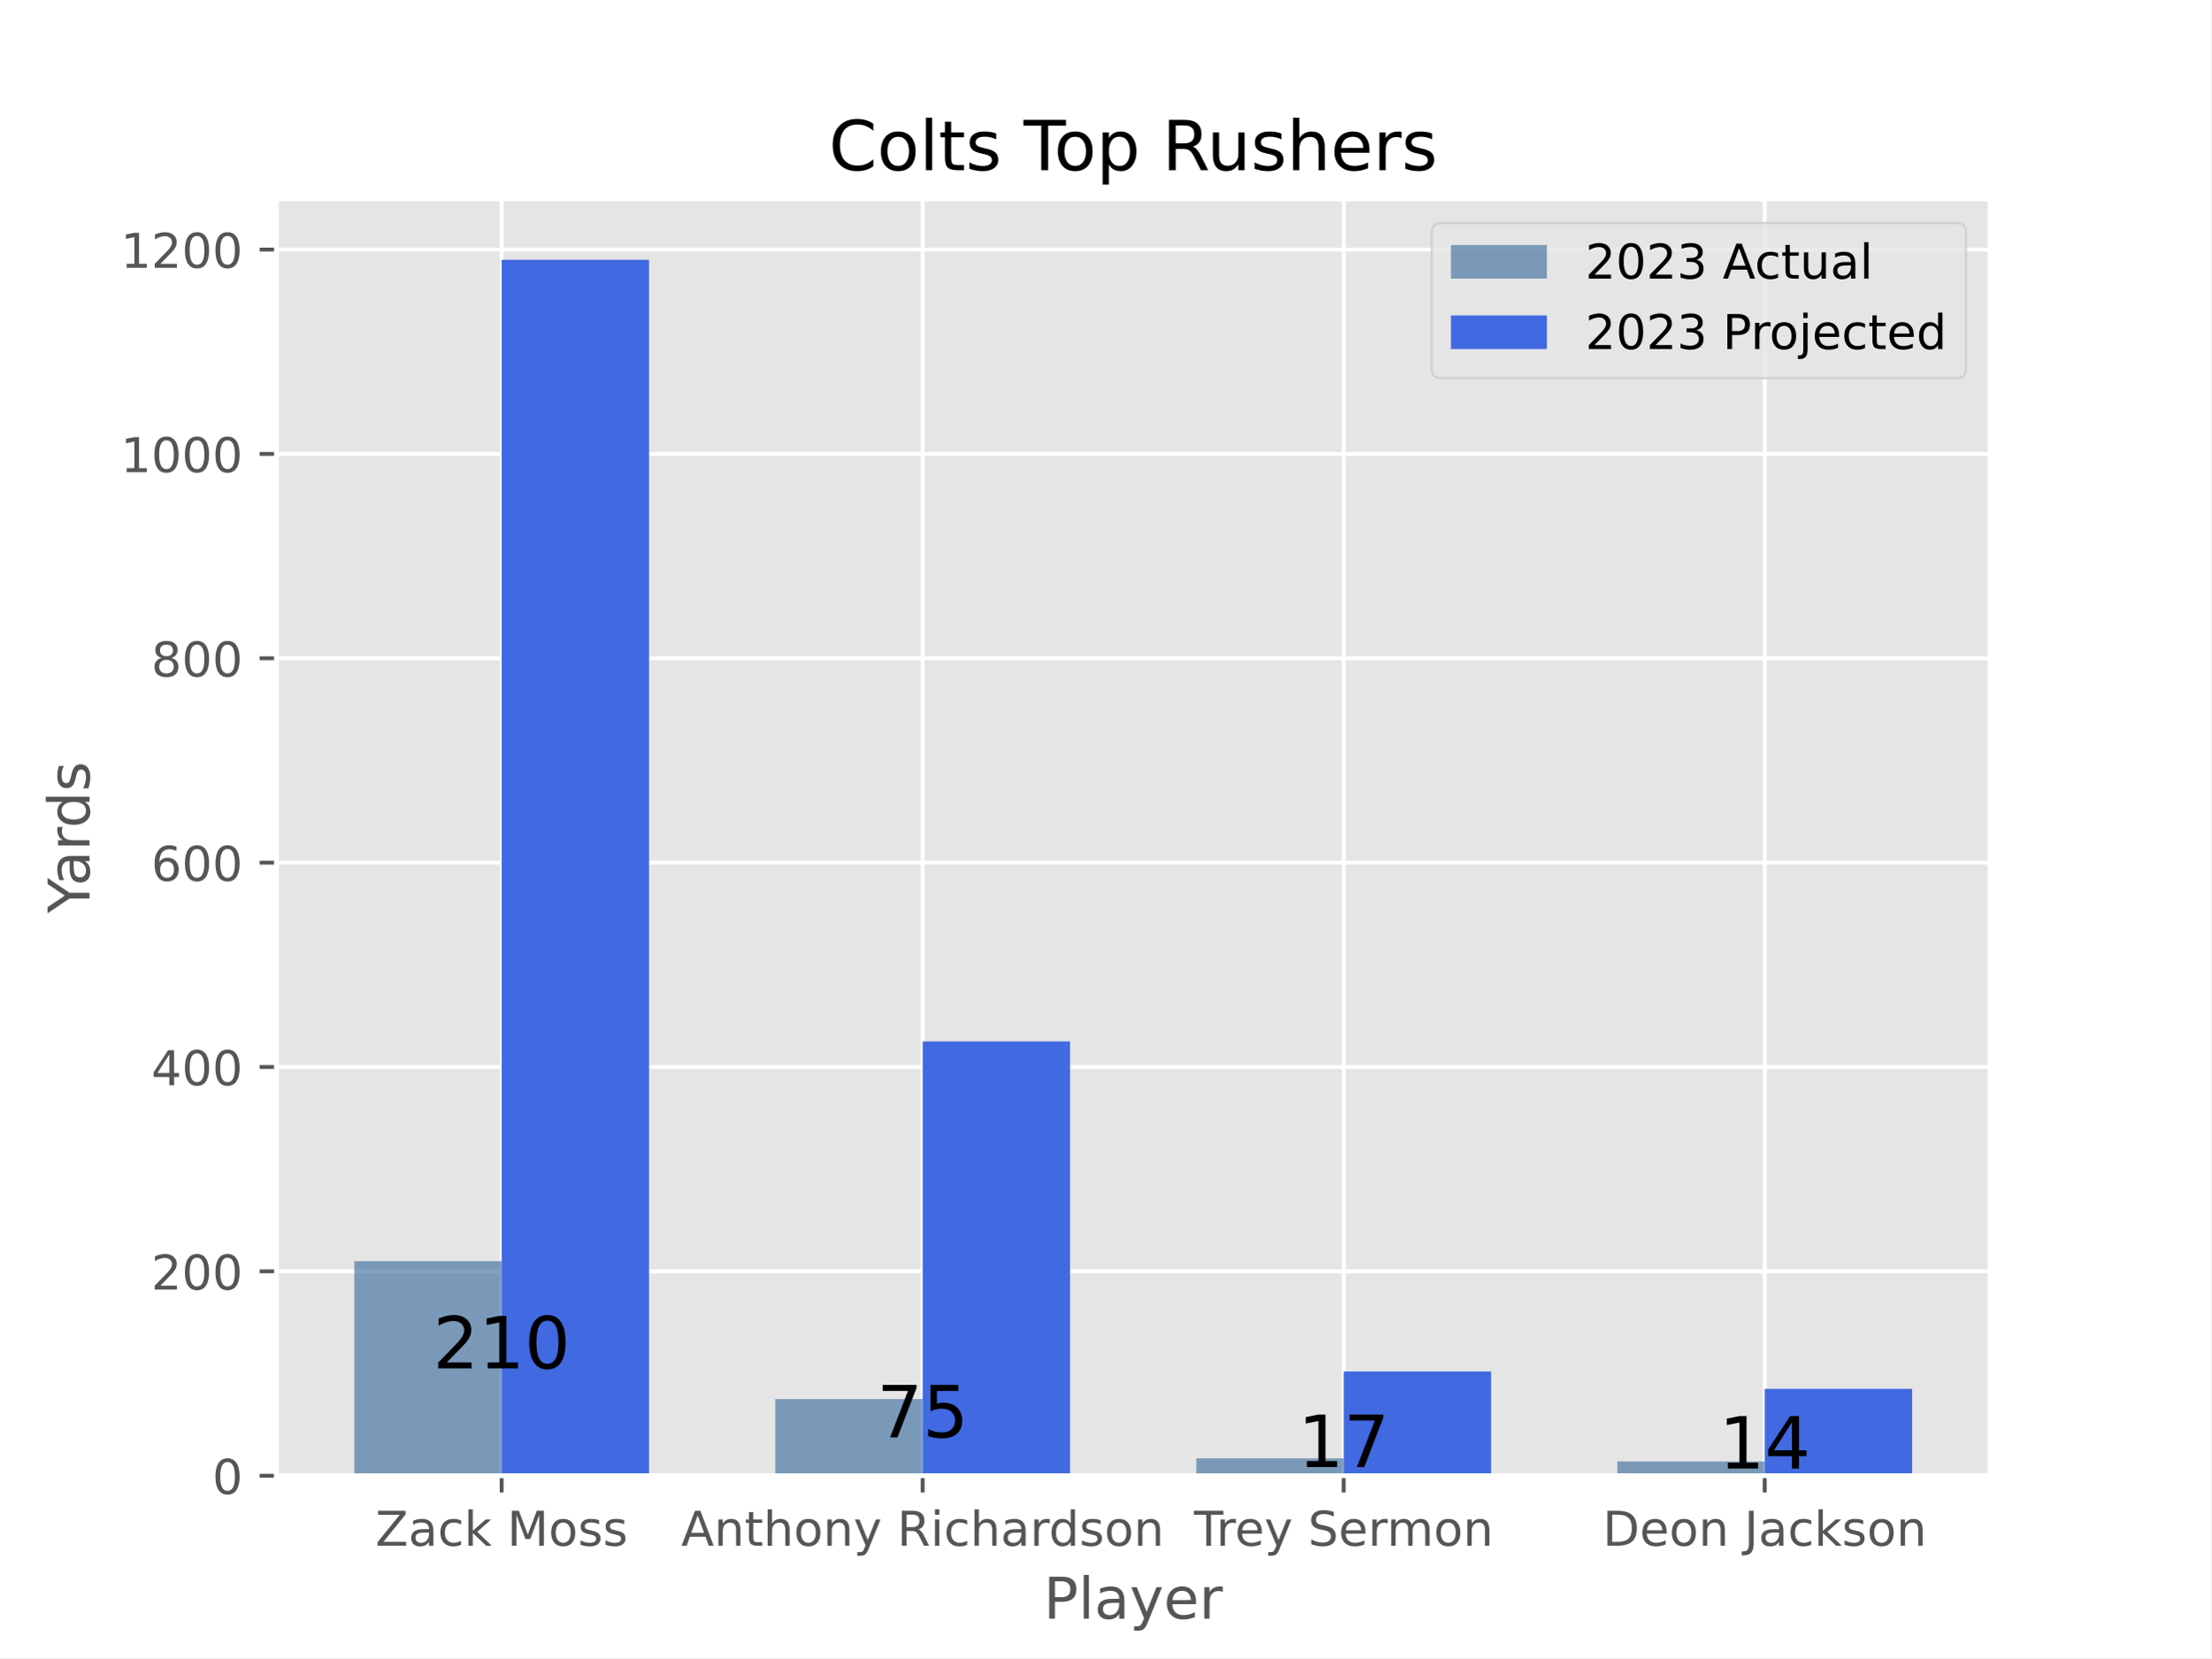
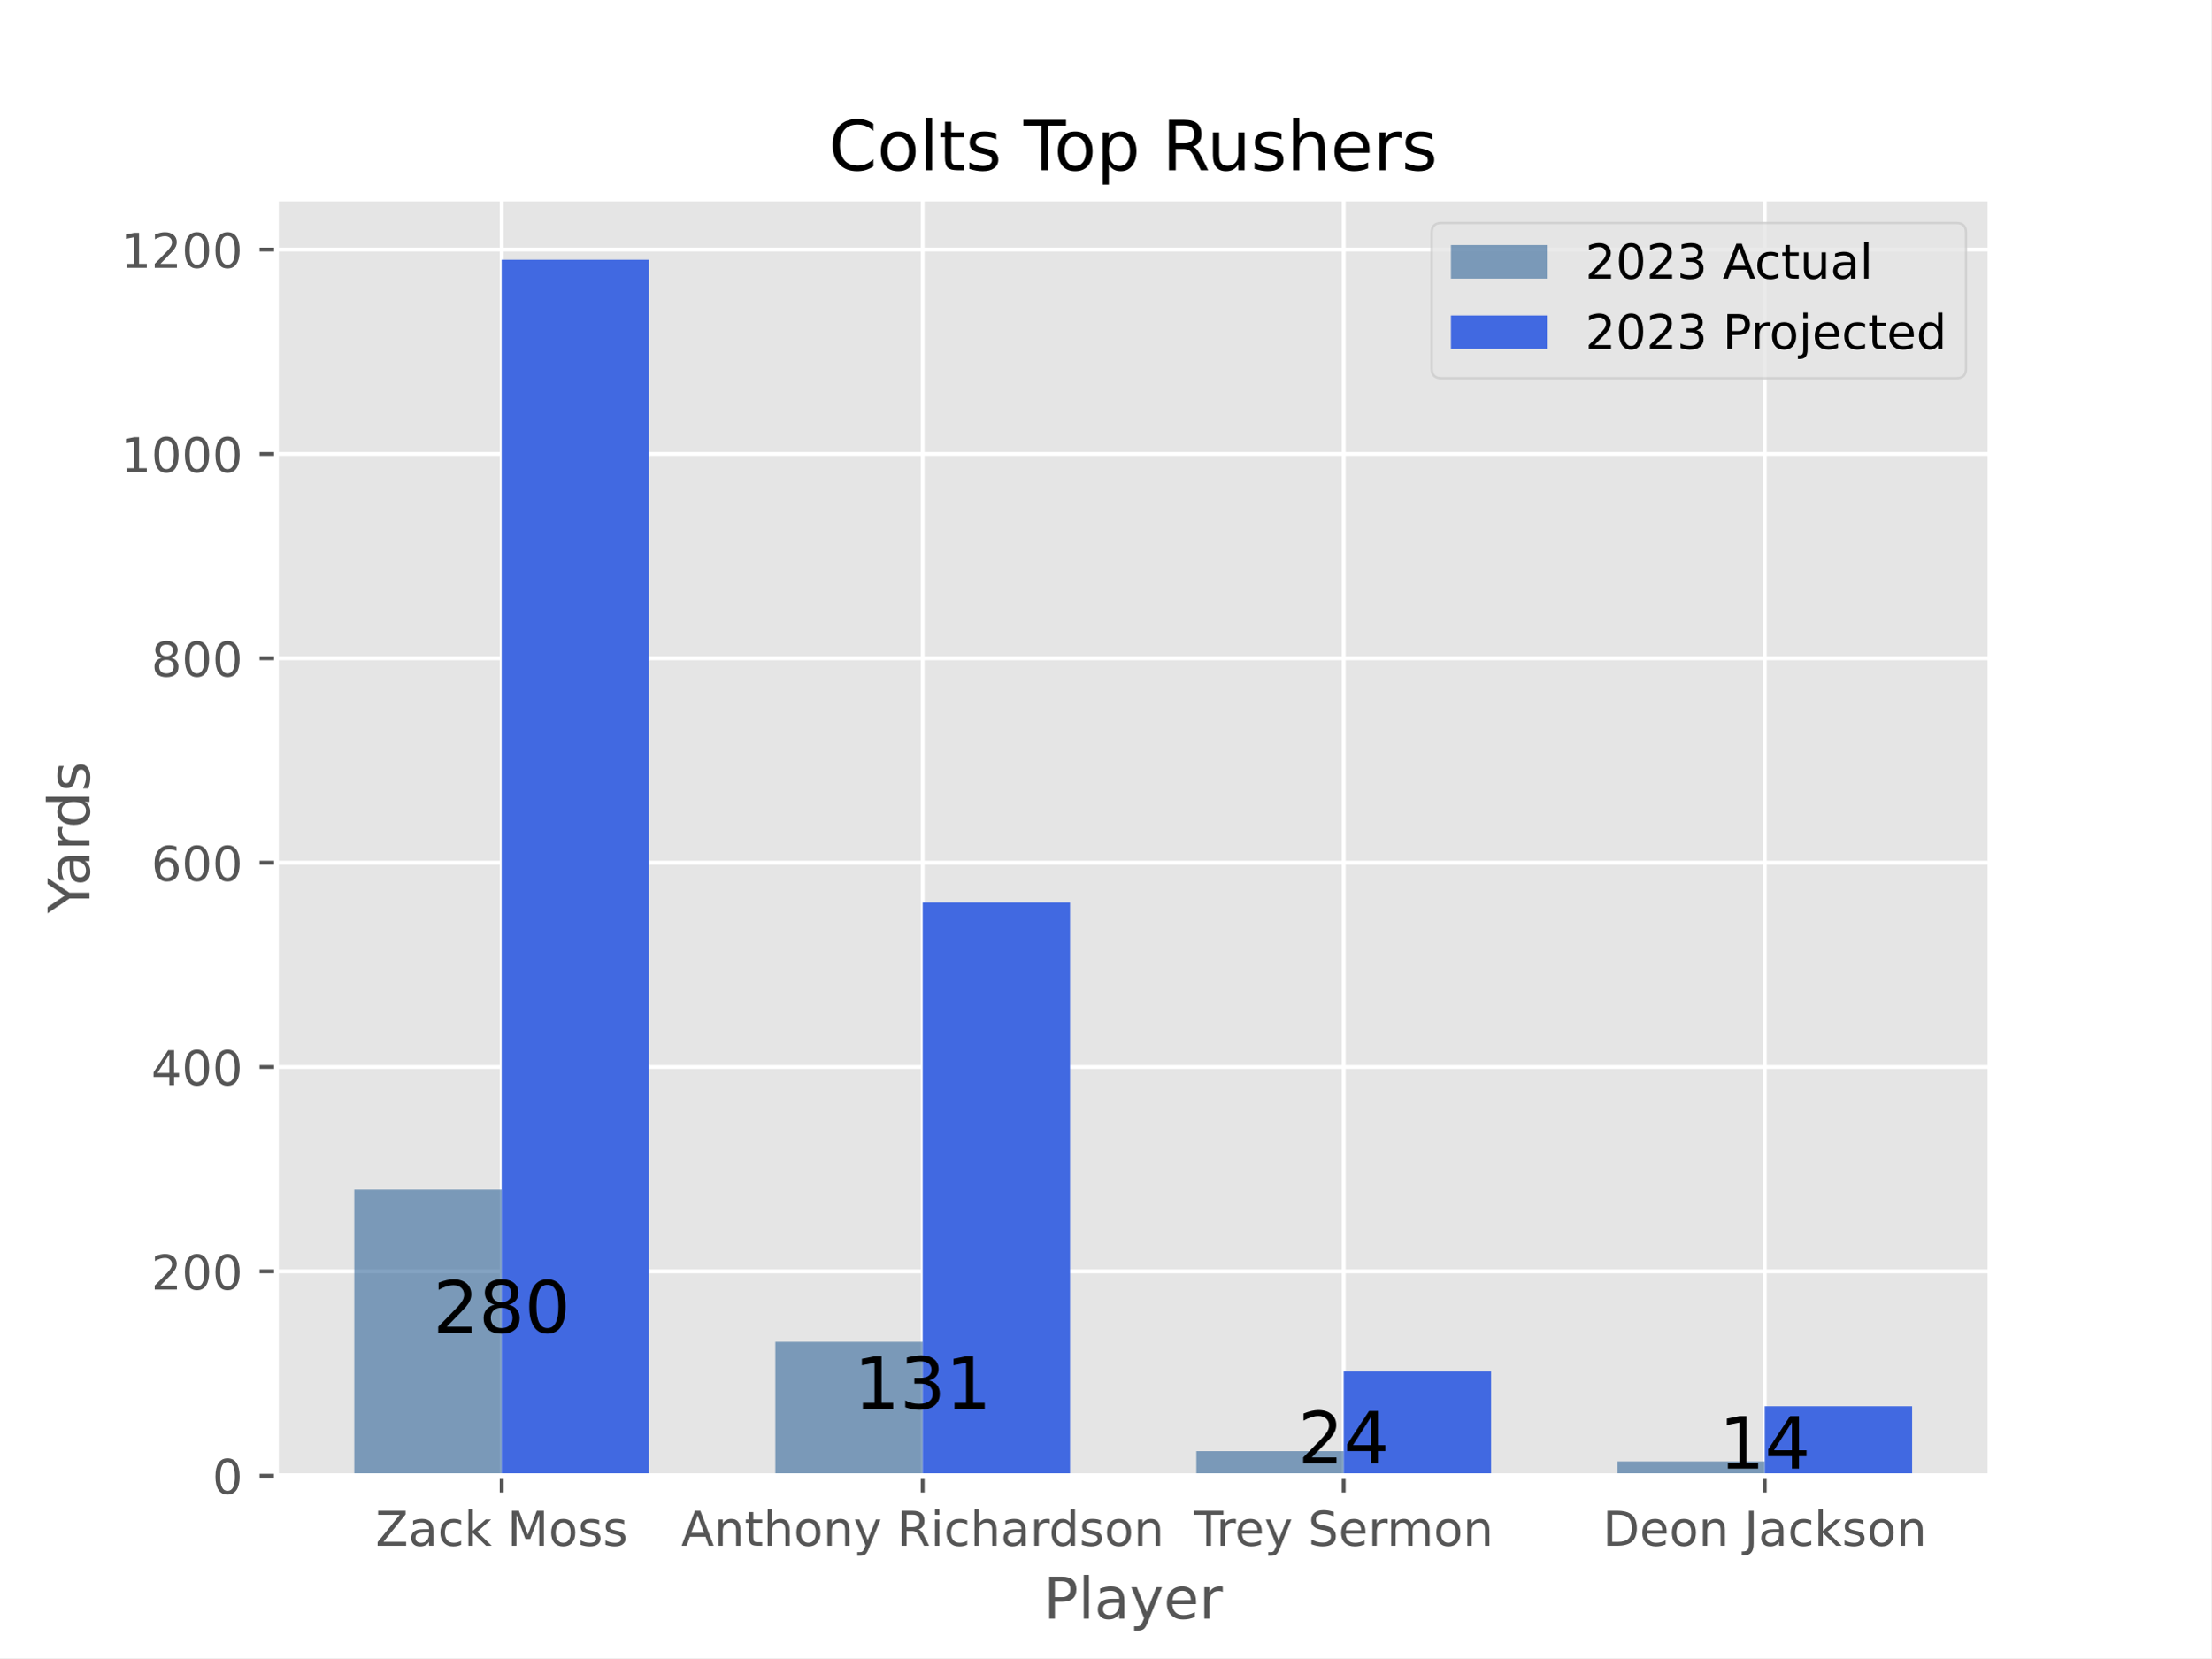
<svg xmlns="http://www.w3.org/2000/svg" xmlns:xlink="http://www.w3.org/1999/xlink" width="460.8pt" height="345.6pt" viewBox="0 0 460.8 345.6" version="1.1">
  <defs>
    <style type="text/css">*{stroke-linejoin: round; stroke-linecap: butt}</style>
  </defs>
  <g id="figure_1">
    <g id="patch_1">
      <path d="M 0 345.6  L 460.8 345.6  L 460.8 0  L 0 0  z " style="fill: #ffffff" />
    </g>
    <g id="axes_1">
      <g id="patch_2">
        <path d="M 57.6 307.584  L 414.72 307.584  L 414.72 41.472  L 57.6 41.472  z " style="fill: #e5e5e5" />
      </g>
      <g id="matplotlib.axis_1">
        <g id="xtick_1">
          <g id="line2d_1">
-             <path d="M 104.543 307.584  L 104.543 41.472  " clip-path="url(#pfe51dab248)" style="fill: none; stroke: #ffffff; stroke-width: 0.8; stroke-linecap: square" />
+             <path d="M 104.543 307.584  L 104.543 41.472  " clip-path="url(#pec0fcfad86)" style="fill: none; stroke: #ffffff; stroke-width: 0.8; stroke-linecap: square" />
          </g>
          <g id="line2d_2">
            <defs>
-               <path id="me153c36a4b" d="M 0 0  L 0 3.5  " style="stroke: #555555; stroke-width: 0.8" />
+               <path id="m651a0b8c45" d="M 0 0  L 0 3.5  " style="stroke: #555555; stroke-width: 0.8" />
            </defs>
            <g>
-               <use xlink:href="#me153c36a4b" x="104.543" y="307.584" style="fill: #555555; stroke: #555555; stroke-width: 0.8" />
+               <use xlink:href="#m651a0b8c45" x="104.543" y="307.584" style="fill: #555555; stroke: #555555; stroke-width: 0.8" />
            </g>
          </g>
          <g id="text_1">
            <g style="fill: #555555" transform="translate(78.23782 322.1824) scale(0.1 -0.1)">
              <defs>
                <path id="DejaVuSans-5a" d="M 359 4666  L 4025 4666  L 4025 4184  L 1075 531  L 4097 531  L 4097 0  L 288 0  L 288 481  L 3238 4134  L 359 4134  L 359 4666  z " transform="scale(0.015625)" />
                <path id="DejaVuSans-61" d="M 2194 1759  Q 1497 1759 1228 1600  Q 959 1441 959 1056  Q 959 750 1161 570  Q 1363 391 1709 391  Q 2188 391 2477 730  Q 2766 1069 2766 1631  L 2766 1759  L 2194 1759  z M 3341 1997  L 3341 0  L 2766 0  L 2766 531  Q 2569 213 2275 61  Q 1981 -91 1556 -91  Q 1019 -91 701 211  Q 384 513 384 1019  Q 384 1609 779 1909  Q 1175 2209 1959 2209  L 2766 2209  L 2766 2266  Q 2766 2663 2505 2880  Q 2244 3097 1772 3097  Q 1472 3097 1187 3025  Q 903 2953 641 2809  L 641 3341  Q 956 3463 1253 3523  Q 1550 3584 1831 3584  Q 2591 3584 2966 3190  Q 3341 2797 3341 1997  z " transform="scale(0.015625)" />
                <path id="DejaVuSans-63" d="M 3122 3366  L 3122 2828  Q 2878 2963 2633 3030  Q 2388 3097 2138 3097  Q 1578 3097 1268 2742  Q 959 2388 959 1747  Q 959 1106 1268 751  Q 1578 397 2138 397  Q 2388 397 2633 464  Q 2878 531 3122 666  L 3122 134  Q 2881 22 2623 -34  Q 2366 -91 2075 -91  Q 1284 -91 818 406  Q 353 903 353 1747  Q 353 2603 823 3093  Q 1294 3584 2113 3584  Q 2378 3584 2631 3529  Q 2884 3475 3122 3366  z " transform="scale(0.015625)" />
                <path id="DejaVuSans-6b" d="M 581 4863  L 1159 4863  L 1159 1991  L 2875 3500  L 3609 3500  L 1753 1863  L 3688 0  L 2938 0  L 1159 1709  L 1159 0  L 581 0  L 581 4863  z " transform="scale(0.015625)" />
                <path id="DejaVuSans-20" transform="scale(0.015625)" />
                <path id="DejaVuSans-4d" d="M 628 4666  L 1569 4666  L 2759 1491  L 3956 4666  L 4897 4666  L 4897 0  L 4281 0  L 4281 4097  L 3078 897  L 2444 897  L 1241 4097  L 1241 0  L 628 0  L 628 4666  z " transform="scale(0.015625)" />
                <path id="DejaVuSans-6f" d="M 1959 3097  Q 1497 3097 1228 2736  Q 959 2375 959 1747  Q 959 1119 1226 758  Q 1494 397 1959 397  Q 2419 397 2687 759  Q 2956 1122 2956 1747  Q 2956 2369 2687 2733  Q 2419 3097 1959 3097  z M 1959 3584  Q 2709 3584 3137 3096  Q 3566 2609 3566 1747  Q 3566 888 3137 398  Q 2709 -91 1959 -91  Q 1206 -91 779 398  Q 353 888 353 1747  Q 353 2609 779 3096  Q 1206 3584 1959 3584  z " transform="scale(0.015625)" />
                <path id="DejaVuSans-73" d="M 2834 3397  L 2834 2853  Q 2591 2978 2328 3040  Q 2066 3103 1784 3103  Q 1356 3103 1142 2972  Q 928 2841 928 2578  Q 928 2378 1081 2264  Q 1234 2150 1697 2047  L 1894 2003  Q 2506 1872 2764 1633  Q 3022 1394 3022 966  Q 3022 478 2636 193  Q 2250 -91 1575 -91  Q 1294 -91 989 -36  Q 684 19 347 128  L 347 722  Q 666 556 975 473  Q 1284 391 1588 391  Q 1994 391 2212 530  Q 2431 669 2431 922  Q 2431 1156 2273 1281  Q 2116 1406 1581 1522  L 1381 1569  Q 847 1681 609 1914  Q 372 2147 372 2553  Q 372 3047 722 3315  Q 1072 3584 1716 3584  Q 2034 3584 2315 3537  Q 2597 3491 2834 3397  z " transform="scale(0.015625)" />
              </defs>
              <use xlink:href="#DejaVuSans-5a" />
              <use xlink:href="#DejaVuSans-61" x="68.506" />
              <use xlink:href="#DejaVuSans-63" x="129.785" />
              <use xlink:href="#DejaVuSans-6b" x="184.766" />
              <use xlink:href="#DejaVuSans-20" x="242.676" />
              <use xlink:href="#DejaVuSans-4d" x="274.463" />
              <use xlink:href="#DejaVuSans-6f" x="360.742" />
              <use xlink:href="#DejaVuSans-73" x="421.924" />
              <use xlink:href="#DejaVuSans-73" x="474.023" />
            </g>
          </g>
        </g>
        <g id="xtick_2">
          <g id="line2d_3">
-             <path d="M 192.288 307.584  L 192.288 41.472  " clip-path="url(#pfe51dab248)" style="fill: none; stroke: #ffffff; stroke-width: 0.8; stroke-linecap: square" />
+             <path d="M 192.288 307.584  L 192.288 41.472  " clip-path="url(#pec0fcfad86)" style="fill: none; stroke: #ffffff; stroke-width: 0.8; stroke-linecap: square" />
          </g>
          <g id="line2d_4">
            <g>
-               <use xlink:href="#me153c36a4b" x="192.288" y="307.584" style="fill: #555555; stroke: #555555; stroke-width: 0.8" />
+               <use xlink:href="#m651a0b8c45" x="192.288" y="307.584" style="fill: #555555; stroke: #555555; stroke-width: 0.8" />
            </g>
          </g>
          <g id="text_2">
            <g style="fill: #555555" transform="translate(141.9729 322.1824) scale(0.1 -0.1)">
              <defs>
                <path id="DejaVuSans-41" d="M 2188 4044  L 1331 1722  L 3047 1722  L 2188 4044  z M 1831 4666  L 2547 4666  L 4325 0  L 3669 0  L 3244 1197  L 1141 1197  L 716 0  L 50 0  L 1831 4666  z " transform="scale(0.015625)" />
                <path id="DejaVuSans-6e" d="M 3513 2113  L 3513 0  L 2938 0  L 2938 2094  Q 2938 2591 2744 2837  Q 2550 3084 2163 3084  Q 1697 3084 1428 2787  Q 1159 2491 1159 1978  L 1159 0  L 581 0  L 581 3500  L 1159 3500  L 1159 2956  Q 1366 3272 1645 3428  Q 1925 3584 2291 3584  Q 2894 3584 3203 3211  Q 3513 2838 3513 2113  z " transform="scale(0.015625)" />
                <path id="DejaVuSans-74" d="M 1172 4494  L 1172 3500  L 2356 3500  L 2356 3053  L 1172 3053  L 1172 1153  Q 1172 725 1289 603  Q 1406 481 1766 481  L 2356 481  L 2356 0  L 1766 0  Q 1100 0 847 248  Q 594 497 594 1153  L 594 3053  L 172 3053  L 172 3500  L 594 3500  L 594 4494  L 1172 4494  z " transform="scale(0.015625)" />
                <path id="DejaVuSans-68" d="M 3513 2113  L 3513 0  L 2938 0  L 2938 2094  Q 2938 2591 2744 2837  Q 2550 3084 2163 3084  Q 1697 3084 1428 2787  Q 1159 2491 1159 1978  L 1159 0  L 581 0  L 581 4863  L 1159 4863  L 1159 2956  Q 1366 3272 1645 3428  Q 1925 3584 2291 3584  Q 2894 3584 3203 3211  Q 3513 2838 3513 2113  z " transform="scale(0.015625)" />
                <path id="DejaVuSans-79" d="M 2059 -325  Q 1816 -950 1584 -1140  Q 1353 -1331 966 -1331  L 506 -1331  L 506 -850  L 844 -850  Q 1081 -850 1212 -737  Q 1344 -625 1503 -206  L 1606 56  L 191 3500  L 800 3500  L 1894 763  L 2988 3500  L 3597 3500  L 2059 -325  z " transform="scale(0.015625)" />
                <path id="DejaVuSans-52" d="M 2841 2188  Q 3044 2119 3236 1894  Q 3428 1669 3622 1275  L 4263 0  L 3584 0  L 2988 1197  Q 2756 1666 2539 1819  Q 2322 1972 1947 1972  L 1259 1972  L 1259 0  L 628 0  L 628 4666  L 2053 4666  Q 2853 4666 3247 4331  Q 3641 3997 3641 3322  Q 3641 2881 3436 2590  Q 3231 2300 2841 2188  z M 1259 4147  L 1259 2491  L 2053 2491  Q 2509 2491 2742 2702  Q 2975 2913 2975 3322  Q 2975 3731 2742 3939  Q 2509 4147 2053 4147  L 1259 4147  z " transform="scale(0.015625)" />
                <path id="DejaVuSans-69" d="M 603 3500  L 1178 3500  L 1178 0  L 603 0  L 603 3500  z M 603 4863  L 1178 4863  L 1178 4134  L 603 4134  L 603 4863  z " transform="scale(0.015625)" />
                <path id="DejaVuSans-72" d="M 2631 2963  Q 2534 3019 2420 3045  Q 2306 3072 2169 3072  Q 1681 3072 1420 2755  Q 1159 2438 1159 1844  L 1159 0  L 581 0  L 581 3500  L 1159 3500  L 1159 2956  Q 1341 3275 1631 3429  Q 1922 3584 2338 3584  Q 2397 3584 2469 3576  Q 2541 3569 2628 3553  L 2631 2963  z " transform="scale(0.015625)" />
                <path id="DejaVuSans-64" d="M 2906 2969  L 2906 4863  L 3481 4863  L 3481 0  L 2906 0  L 2906 525  Q 2725 213 2448 61  Q 2172 -91 1784 -91  Q 1150 -91 751 415  Q 353 922 353 1747  Q 353 2572 751 3078  Q 1150 3584 1784 3584  Q 2172 3584 2448 3432  Q 2725 3281 2906 2969  z M 947 1747  Q 947 1113 1208 752  Q 1469 391 1925 391  Q 2381 391 2643 752  Q 2906 1113 2906 1747  Q 2906 2381 2643 2742  Q 2381 3103 1925 3103  Q 1469 3103 1208 2742  Q 947 2381 947 1747  z " transform="scale(0.015625)" />
              </defs>
              <use xlink:href="#DejaVuSans-41" />
              <use xlink:href="#DejaVuSans-6e" x="68.408" />
              <use xlink:href="#DejaVuSans-74" x="131.787" />
              <use xlink:href="#DejaVuSans-68" x="170.996" />
              <use xlink:href="#DejaVuSans-6f" x="234.375" />
              <use xlink:href="#DejaVuSans-6e" x="295.557" />
              <use xlink:href="#DejaVuSans-79" x="358.936" />
              <use xlink:href="#DejaVuSans-20" x="418.115" />
              <use xlink:href="#DejaVuSans-52" x="449.902" />
              <use xlink:href="#DejaVuSans-69" x="519.385" />
              <use xlink:href="#DejaVuSans-63" x="547.168" />
              <use xlink:href="#DejaVuSans-68" x="602.148" />
              <use xlink:href="#DejaVuSans-61" x="665.527" />
              <use xlink:href="#DejaVuSans-72" x="726.807" />
              <use xlink:href="#DejaVuSans-64" x="766.17" />
              <use xlink:href="#DejaVuSans-73" x="829.646" />
              <use xlink:href="#DejaVuSans-6f" x="881.746" />
              <use xlink:href="#DejaVuSans-6e" x="942.928" />
            </g>
          </g>
        </g>
        <g id="xtick_3">
          <g id="line2d_5">
-             <path d="M 280.032 307.584  L 280.032 41.472  " clip-path="url(#pfe51dab248)" style="fill: none; stroke: #ffffff; stroke-width: 0.8; stroke-linecap: square" />
+             <path d="M 280.032 307.584  L 280.032 41.472  " clip-path="url(#pec0fcfad86)" style="fill: none; stroke: #ffffff; stroke-width: 0.8; stroke-linecap: square" />
          </g>
          <g id="line2d_6">
            <g>
-               <use xlink:href="#me153c36a4b" x="280.032" y="307.584" style="fill: #555555; stroke: #555555; stroke-width: 0.8" />
+               <use xlink:href="#m651a0b8c45" x="280.032" y="307.584" style="fill: #555555; stroke: #555555; stroke-width: 0.8" />
            </g>
          </g>
          <g id="text_3">
            <g style="fill: #555555" transform="translate(248.8307 322.1824) scale(0.1 -0.1)">
              <defs>
                <path id="DejaVuSans-54" d="M -19 4666  L 3928 4666  L 3928 4134  L 2272 4134  L 2272 0  L 1638 0  L 1638 4134  L -19 4134  L -19 4666  z " transform="scale(0.015625)" />
                <path id="DejaVuSans-65" d="M 3597 1894  L 3597 1613  L 953 1613  Q 991 1019 1311 708  Q 1631 397 2203 397  Q 2534 397 2845 478  Q 3156 559 3463 722  L 3463 178  Q 3153 47 2828 -22  Q 2503 -91 2169 -91  Q 1331 -91 842 396  Q 353 884 353 1716  Q 353 2575 817 3079  Q 1281 3584 2069 3584  Q 2775 3584 3186 3129  Q 3597 2675 3597 1894  z M 3022 2063  Q 3016 2534 2758 2815  Q 2500 3097 2075 3097  Q 1594 3097 1305 2825  Q 1016 2553 972 2059  L 3022 2063  z " transform="scale(0.015625)" />
                <path id="DejaVuSans-53" d="M 3425 4513  L 3425 3897  Q 3066 4069 2747 4153  Q 2428 4238 2131 4238  Q 1616 4238 1336 4038  Q 1056 3838 1056 3469  Q 1056 3159 1242 3001  Q 1428 2844 1947 2747  L 2328 2669  Q 3034 2534 3370 2195  Q 3706 1856 3706 1288  Q 3706 609 3251 259  Q 2797 -91 1919 -91  Q 1588 -91 1214 -16  Q 841 59 441 206  L 441 856  Q 825 641 1194 531  Q 1563 422 1919 422  Q 2459 422 2753 634  Q 3047 847 3047 1241  Q 3047 1584 2836 1778  Q 2625 1972 2144 2069  L 1759 2144  Q 1053 2284 737 2584  Q 422 2884 422 3419  Q 422 4038 858 4394  Q 1294 4750 2059 4750  Q 2388 4750 2728 4690  Q 3069 4631 3425 4513  z " transform="scale(0.015625)" />
                <path id="DejaVuSans-6d" d="M 3328 2828  Q 3544 3216 3844 3400  Q 4144 3584 4550 3584  Q 5097 3584 5394 3201  Q 5691 2819 5691 2113  L 5691 0  L 5113 0  L 5113 2094  Q 5113 2597 4934 2840  Q 4756 3084 4391 3084  Q 3944 3084 3684 2787  Q 3425 2491 3425 1978  L 3425 0  L 2847 0  L 2847 2094  Q 2847 2600 2669 2842  Q 2491 3084 2119 3084  Q 1678 3084 1418 2786  Q 1159 2488 1159 1978  L 1159 0  L 581 0  L 581 3500  L 1159 3500  L 1159 2956  Q 1356 3278 1631 3431  Q 1906 3584 2284 3584  Q 2666 3584 2933 3390  Q 3200 3197 3328 2828  z " transform="scale(0.015625)" />
              </defs>
              <use xlink:href="#DejaVuSans-54" />
              <use xlink:href="#DejaVuSans-72" x="46.334" />
              <use xlink:href="#DejaVuSans-65" x="85.197" />
              <use xlink:href="#DejaVuSans-79" x="146.721" />
              <use xlink:href="#DejaVuSans-20" x="205.9" />
              <use xlink:href="#DejaVuSans-53" x="237.688" />
              <use xlink:href="#DejaVuSans-65" x="301.164" />
              <use xlink:href="#DejaVuSans-72" x="362.688" />
              <use xlink:href="#DejaVuSans-6d" x="402.051" />
              <use xlink:href="#DejaVuSans-6f" x="499.463" />
              <use xlink:href="#DejaVuSans-6e" x="560.645" />
            </g>
          </g>
        </g>
        <g id="xtick_4">
          <g id="line2d_7">
-             <path d="M 367.777 307.584  L 367.777 41.472  " clip-path="url(#pfe51dab248)" style="fill: none; stroke: #ffffff; stroke-width: 0.8; stroke-linecap: square" />
+             <path d="M 367.777 307.584  L 367.777 41.472  " clip-path="url(#pec0fcfad86)" style="fill: none; stroke: #ffffff; stroke-width: 0.8; stroke-linecap: square" />
          </g>
          <g id="line2d_8">
            <g>
-               <use xlink:href="#me153c36a4b" x="367.777" y="307.584" style="fill: #555555; stroke: #555555; stroke-width: 0.8" />
+               <use xlink:href="#m651a0b8c45" x="367.777" y="307.584" style="fill: #555555; stroke: #555555; stroke-width: 0.8" />
            </g>
          </g>
          <g id="text_4">
            <g style="fill: #555555" transform="translate(334.0166 322.1824) scale(0.1 -0.1)">
              <defs>
                <path id="DejaVuSans-44" d="M 1259 4147  L 1259 519  L 2022 519  Q 2988 519 3436 956  Q 3884 1394 3884 2338  Q 3884 3275 3436 3711  Q 2988 4147 2022 4147  L 1259 4147  z M 628 4666  L 1925 4666  Q 3281 4666 3915 4102  Q 4550 3538 4550 2338  Q 4550 1131 3912 565  Q 3275 0 1925 0  L 628 0  L 628 4666  z " transform="scale(0.015625)" />
                <path id="DejaVuSans-4a" d="M 628 4666  L 1259 4666  L 1259 325  Q 1259 -519 939 -900  Q 619 -1281 -91 -1281  L -331 -1281  L -331 -750  L -134 -750  Q 284 -750 456 -515  Q 628 -281 628 325  L 628 4666  z " transform="scale(0.015625)" />
              </defs>
              <use xlink:href="#DejaVuSans-44" />
              <use xlink:href="#DejaVuSans-65" x="77.002" />
              <use xlink:href="#DejaVuSans-6f" x="138.525" />
              <use xlink:href="#DejaVuSans-6e" x="199.707" />
              <use xlink:href="#DejaVuSans-20" x="263.086" />
              <use xlink:href="#DejaVuSans-4a" x="294.873" />
              <use xlink:href="#DejaVuSans-61" x="324.365" />
              <use xlink:href="#DejaVuSans-63" x="385.645" />
              <use xlink:href="#DejaVuSans-6b" x="440.625" />
              <use xlink:href="#DejaVuSans-73" x="498.535" />
              <use xlink:href="#DejaVuSans-6f" x="550.635" />
              <use xlink:href="#DejaVuSans-6e" x="611.816" />
            </g>
          </g>
        </g>
        <g id="text_5">
          <g style="fill: #555555" transform="translate(217.4888 337.3802) scale(0.12 -0.12)">
            <defs>
              <path id="DejaVuSans-50" d="M 1259 4147  L 1259 2394  L 2053 2394  Q 2494 2394 2734 2622  Q 2975 2850 2975 3272  Q 2975 3691 2734 3919  Q 2494 4147 2053 4147  L 1259 4147  z M 628 4666  L 2053 4666  Q 2838 4666 3239 4311  Q 3641 3956 3641 3272  Q 3641 2581 3239 2228  Q 2838 1875 2053 1875  L 1259 1875  L 1259 0  L 628 0  L 628 4666  z " transform="scale(0.015625)" />
              <path id="DejaVuSans-6c" d="M 603 4863  L 1178 4863  L 1178 0  L 603 0  L 603 4863  z " transform="scale(0.015625)" />
            </defs>
            <use xlink:href="#DejaVuSans-50" />
            <use xlink:href="#DejaVuSans-6c" x="60.303" />
            <use xlink:href="#DejaVuSans-61" x="88.086" />
            <use xlink:href="#DejaVuSans-79" x="149.365" />
            <use xlink:href="#DejaVuSans-65" x="208.545" />
            <use xlink:href="#DejaVuSans-72" x="270.068" />
          </g>
        </g>
      </g>
      <g id="matplotlib.axis_2">
        <g id="ytick_1">
          <g id="line2d_9">
-             <path d="M 57.6 307.584  L 414.72 307.584  " clip-path="url(#pfe51dab248)" style="fill: none; stroke: #ffffff; stroke-width: 0.8; stroke-linecap: square" />
+             <path d="M 57.6 307.584  L 414.72 307.584  " clip-path="url(#pec0fcfad86)" style="fill: none; stroke: #ffffff; stroke-width: 0.8; stroke-linecap: square" />
          </g>
          <g id="line2d_10">
            <defs>
-               <path id="mb26bc11bd3" d="M 0 0  L -3.5 0  " style="stroke: #555555; stroke-width: 0.8" />
+               <path id="m8835948e44" d="M 0 0  L -3.5 0  " style="stroke: #555555; stroke-width: 0.8" />
            </defs>
            <g>
-               <use xlink:href="#mb26bc11bd3" x="57.6" y="307.584" style="fill: #555555; stroke: #555555; stroke-width: 0.8" />
+               <use xlink:href="#m8835948e44" x="57.6" y="307.584" style="fill: #555555; stroke: #555555; stroke-width: 0.8" />
            </g>
          </g>
          <g id="text_6">
            <g style="fill: #555555" transform="translate(44.2375 311.3832) scale(0.1 -0.1)">
              <defs>
                <path id="DejaVuSans-30" d="M 2034 4250  Q 1547 4250 1301 3770  Q 1056 3291 1056 2328  Q 1056 1369 1301 889  Q 1547 409 2034 409  Q 2525 409 2770 889  Q 3016 1369 3016 2328  Q 3016 3291 2770 3770  Q 2525 4250 2034 4250  z M 2034 4750  Q 2819 4750 3233 4129  Q 3647 3509 3647 2328  Q 3647 1150 3233 529  Q 2819 -91 2034 -91  Q 1250 -91 836 529  Q 422 1150 422 2328  Q 422 3509 836 4129  Q 1250 4750 2034 4750  z " transform="scale(0.015625)" />
              </defs>
              <use xlink:href="#DejaVuSans-30" />
            </g>
          </g>
        </g>
        <g id="ytick_2">
          <g id="line2d_11">
-             <path d="M 57.6 264.989  L 414.72 264.989  " clip-path="url(#pfe51dab248)" style="fill: none; stroke: #ffffff; stroke-width: 0.8; stroke-linecap: square" />
+             <path d="M 57.6 264.989  L 414.72 264.989  " clip-path="url(#pec0fcfad86)" style="fill: none; stroke: #ffffff; stroke-width: 0.8; stroke-linecap: square" />
          </g>
          <g id="line2d_12">
            <g>
-               <use xlink:href="#mb26bc11bd3" x="57.6" y="264.989" style="fill: #555555; stroke: #555555; stroke-width: 0.8" />
+               <use xlink:href="#m8835948e44" x="57.6" y="264.989" style="fill: #555555; stroke: #555555; stroke-width: 0.8" />
            </g>
          </g>
          <g id="text_7">
            <g style="fill: #555555" transform="translate(31.5125 268.7883) scale(0.1 -0.1)">
              <defs>
                <path id="DejaVuSans-32" d="M 1228 531  L 3431 531  L 3431 0  L 469 0  L 469 531  Q 828 903 1448 1529  Q 2069 2156 2228 2338  Q 2531 2678 2651 2914  Q 2772 3150 2772 3378  Q 2772 3750 2511 3984  Q 2250 4219 1831 4219  Q 1534 4219 1204 4116  Q 875 4013 500 3803  L 500 4441  Q 881 4594 1212 4672  Q 1544 4750 1819 4750  Q 2544 4750 2975 4387  Q 3406 4025 3406 3419  Q 3406 3131 3298 2873  Q 3191 2616 2906 2266  Q 2828 2175 2409 1742  Q 1991 1309 1228 531  z " transform="scale(0.015625)" />
              </defs>
              <use xlink:href="#DejaVuSans-32" />
              <use xlink:href="#DejaVuSans-30" x="63.623" />
              <use xlink:href="#DejaVuSans-30" x="127.246" />
            </g>
          </g>
        </g>
        <g id="ytick_3">
          <g id="line2d_13">
-             <path d="M 57.6 222.394  L 414.72 222.394  " clip-path="url(#pfe51dab248)" style="fill: none; stroke: #ffffff; stroke-width: 0.8; stroke-linecap: square" />
+             <path d="M 57.6 222.394  L 414.72 222.394  " clip-path="url(#pec0fcfad86)" style="fill: none; stroke: #ffffff; stroke-width: 0.8; stroke-linecap: square" />
          </g>
          <g id="line2d_14">
            <g>
-               <use xlink:href="#mb26bc11bd3" x="57.6" y="222.394" style="fill: #555555; stroke: #555555; stroke-width: 0.8" />
+               <use xlink:href="#m8835948e44" x="57.6" y="222.394" style="fill: #555555; stroke: #555555; stroke-width: 0.8" />
            </g>
          </g>
          <g id="text_8">
            <g style="fill: #555555" transform="translate(31.5125 226.1933) scale(0.1 -0.1)">
              <defs>
                <path id="DejaVuSans-34" d="M 2419 4116  L 825 1625  L 2419 1625  L 2419 4116  z M 2253 4666  L 3047 4666  L 3047 1625  L 3713 1625  L 3713 1100  L 3047 1100  L 3047 0  L 2419 0  L 2419 1100  L 313 1100  L 313 1709  L 2253 4666  z " transform="scale(0.015625)" />
              </defs>
              <use xlink:href="#DejaVuSans-34" />
              <use xlink:href="#DejaVuSans-30" x="63.623" />
              <use xlink:href="#DejaVuSans-30" x="127.246" />
            </g>
          </g>
        </g>
        <g id="ytick_4">
          <g id="line2d_15">
-             <path d="M 57.6 179.799  L 414.72 179.799  " clip-path="url(#pfe51dab248)" style="fill: none; stroke: #ffffff; stroke-width: 0.8; stroke-linecap: square" />
+             <path d="M 57.6 179.799  L 414.72 179.799  " clip-path="url(#pec0fcfad86)" style="fill: none; stroke: #ffffff; stroke-width: 0.8; stroke-linecap: square" />
          </g>
          <g id="line2d_16">
            <g>
-               <use xlink:href="#mb26bc11bd3" x="57.6" y="179.799" style="fill: #555555; stroke: #555555; stroke-width: 0.8" />
+               <use xlink:href="#m8835948e44" x="57.6" y="179.799" style="fill: #555555; stroke: #555555; stroke-width: 0.8" />
            </g>
          </g>
          <g id="text_9">
            <g style="fill: #555555" transform="translate(31.5125 183.5983) scale(0.1 -0.1)">
              <defs>
                <path id="DejaVuSans-36" d="M 2113 2584  Q 1688 2584 1439 2293  Q 1191 2003 1191 1497  Q 1191 994 1439 701  Q 1688 409 2113 409  Q 2538 409 2786 701  Q 3034 994 3034 1497  Q 3034 2003 2786 2293  Q 2538 2584 2113 2584  z M 3366 4563  L 3366 3988  Q 3128 4100 2886 4159  Q 2644 4219 2406 4219  Q 1781 4219 1451 3797  Q 1122 3375 1075 2522  Q 1259 2794 1537 2939  Q 1816 3084 2150 3084  Q 2853 3084 3261 2657  Q 3669 2231 3669 1497  Q 3669 778 3244 343  Q 2819 -91 2113 -91  Q 1303 -91 875 529  Q 447 1150 447 2328  Q 447 3434 972 4092  Q 1497 4750 2381 4750  Q 2619 4750 2861 4703  Q 3103 4656 3366 4563  z " transform="scale(0.015625)" />
              </defs>
              <use xlink:href="#DejaVuSans-36" />
              <use xlink:href="#DejaVuSans-30" x="63.623" />
              <use xlink:href="#DejaVuSans-30" x="127.246" />
            </g>
          </g>
        </g>
        <g id="ytick_5">
          <g id="line2d_17">
-             <path d="M 57.6 137.204  L 414.72 137.204  " clip-path="url(#pfe51dab248)" style="fill: none; stroke: #ffffff; stroke-width: 0.8; stroke-linecap: square" />
+             <path d="M 57.6 137.204  L 414.72 137.204  " clip-path="url(#pec0fcfad86)" style="fill: none; stroke: #ffffff; stroke-width: 0.8; stroke-linecap: square" />
          </g>
          <g id="line2d_18">
            <g>
-               <use xlink:href="#mb26bc11bd3" x="57.6" y="137.204" style="fill: #555555; stroke: #555555; stroke-width: 0.8" />
+               <use xlink:href="#m8835948e44" x="57.6" y="137.204" style="fill: #555555; stroke: #555555; stroke-width: 0.8" />
            </g>
          </g>
          <g id="text_10">
            <g style="fill: #555555" transform="translate(31.5125 141.0034) scale(0.1 -0.1)">
              <defs>
                <path id="DejaVuSans-38" d="M 2034 2216  Q 1584 2216 1326 1975  Q 1069 1734 1069 1313  Q 1069 891 1326 650  Q 1584 409 2034 409  Q 2484 409 2743 651  Q 3003 894 3003 1313  Q 3003 1734 2745 1975  Q 2488 2216 2034 2216  z M 1403 2484  Q 997 2584 770 2862  Q 544 3141 544 3541  Q 544 4100 942 4425  Q 1341 4750 2034 4750  Q 2731 4750 3128 4425  Q 3525 4100 3525 3541  Q 3525 3141 3298 2862  Q 3072 2584 2669 2484  Q 3125 2378 3379 2068  Q 3634 1759 3634 1313  Q 3634 634 3220 271  Q 2806 -91 2034 -91  Q 1263 -91 848 271  Q 434 634 434 1313  Q 434 1759 690 2068  Q 947 2378 1403 2484  z M 1172 3481  Q 1172 3119 1398 2916  Q 1625 2713 2034 2713  Q 2441 2713 2670 2916  Q 2900 3119 2900 3481  Q 2900 3844 2670 4047  Q 2441 4250 2034 4250  Q 1625 4250 1398 4047  Q 1172 3844 1172 3481  z " transform="scale(0.015625)" />
              </defs>
              <use xlink:href="#DejaVuSans-38" />
              <use xlink:href="#DejaVuSans-30" x="63.623" />
              <use xlink:href="#DejaVuSans-30" x="127.246" />
            </g>
          </g>
        </g>
        <g id="ytick_6">
          <g id="line2d_19">
-             <path d="M 57.6 94.609  L 414.72 94.609  " clip-path="url(#pfe51dab248)" style="fill: none; stroke: #ffffff; stroke-width: 0.8; stroke-linecap: square" />
+             <path d="M 57.6 94.609  L 414.72 94.609  " clip-path="url(#pec0fcfad86)" style="fill: none; stroke: #ffffff; stroke-width: 0.8; stroke-linecap: square" />
          </g>
          <g id="line2d_20">
            <g>
-               <use xlink:href="#mb26bc11bd3" x="57.6" y="94.609" style="fill: #555555; stroke: #555555; stroke-width: 0.8" />
+               <use xlink:href="#m8835948e44" x="57.6" y="94.609" style="fill: #555555; stroke: #555555; stroke-width: 0.8" />
            </g>
          </g>
          <g id="text_11">
            <g style="fill: #555555" transform="translate(25.15 98.40843) scale(0.1 -0.1)">
              <defs>
                <path id="DejaVuSans-31" d="M 794 531  L 1825 531  L 1825 4091  L 703 3866  L 703 4441  L 1819 4666  L 2450 4666  L 2450 531  L 3481 531  L 3481 0  L 794 0  L 794 531  z " transform="scale(0.015625)" />
              </defs>
              <use xlink:href="#DejaVuSans-31" />
              <use xlink:href="#DejaVuSans-30" x="63.623" />
              <use xlink:href="#DejaVuSans-30" x="127.246" />
              <use xlink:href="#DejaVuSans-30" x="190.869" />
            </g>
          </g>
        </g>
        <g id="ytick_7">
          <g id="line2d_21">
-             <path d="M 57.6 52.014  L 414.72 52.014  " clip-path="url(#pfe51dab248)" style="fill: none; stroke: #ffffff; stroke-width: 0.8; stroke-linecap: square" />
+             <path d="M 57.6 52.014  L 414.72 52.014  " clip-path="url(#pec0fcfad86)" style="fill: none; stroke: #ffffff; stroke-width: 0.8; stroke-linecap: square" />
          </g>
          <g id="line2d_22">
            <g>
-               <use xlink:href="#mb26bc11bd3" x="57.6" y="52.014" style="fill: #555555; stroke: #555555; stroke-width: 0.8" />
+               <use xlink:href="#m8835948e44" x="57.6" y="52.014" style="fill: #555555; stroke: #555555; stroke-width: 0.8" />
            </g>
          </g>
          <g id="text_12">
            <g style="fill: #555555" transform="translate(25.15 55.81347) scale(0.1 -0.1)">
              <use xlink:href="#DejaVuSans-31" />
              <use xlink:href="#DejaVuSans-32" x="63.623" />
              <use xlink:href="#DejaVuSans-30" x="127.246" />
              <use xlink:href="#DejaVuSans-30" x="190.869" />
            </g>
          </g>
        </g>
        <g id="text_13">
          <g style="fill: #555555" transform="translate(18.65438 190.3408) rotate(-90) scale(0.12 -0.12)">
            <defs>
              <path id="DejaVuSans-59" d="M -13 4666  L 666 4666  L 1959 2747  L 3244 4666  L 3922 4666  L 2272 2222  L 2272 0  L 1638 0  L 1638 2222  L -13 4666  z " transform="scale(0.015625)" />
            </defs>
            <use xlink:href="#DejaVuSans-59" />
            <use xlink:href="#DejaVuSans-61" x="47.334" />
            <use xlink:href="#DejaVuSans-72" x="108.613" />
            <use xlink:href="#DejaVuSans-64" x="147.977" />
            <use xlink:href="#DejaVuSans-73" x="211.453" />
          </g>
        </g>
      </g>
      <g id="patch_3">
-         <path d="M 73.833 307.584  L 104.543 307.584  L 104.543 262.859  L 73.833 262.859  z " clip-path="url(#pfe51dab248)" style="fill: #336699; fill-opacity: 0.6" />
+         <path d="M 73.833 307.584  L 104.543 307.584  L 104.543 247.951  L 73.833 247.951  z " clip-path="url(#pec0fcfad86)" style="fill: #336699; fill-opacity: 0.6" />
      </g>
      <g id="patch_4">
-         <path d="M 161.577 307.584  L 192.288 307.584  L 192.288 291.611  L 161.577 291.611  z " clip-path="url(#pfe51dab248)" style="fill: #336699; fill-opacity: 0.6" />
+         <path d="M 161.577 307.584  L 192.288 307.584  L 192.288 279.684  L 161.577 279.684  z " clip-path="url(#pec0fcfad86)" style="fill: #336699; fill-opacity: 0.6" />
      </g>
      <g id="patch_5">
-         <path d="M 249.322 307.584  L 280.032 307.584  L 280.032 303.963  L 249.322 303.963  z " clip-path="url(#pfe51dab248)" style="fill: #336699; fill-opacity: 0.6" />
+         <path d="M 249.322 307.584  L 280.032 307.584  L 280.032 302.473  L 249.322 302.473  z " clip-path="url(#pec0fcfad86)" style="fill: #336699; fill-opacity: 0.6" />
      </g>
      <g id="patch_6">
-         <path d="M 337.066 307.584  L 367.777 307.584  L 367.777 304.602  L 337.066 304.602  z " clip-path="url(#pfe51dab248)" style="fill: #336699; fill-opacity: 0.6" />
+         <path d="M 337.066 307.584  L 367.777 307.584  L 367.777 304.602  L 337.066 304.602  z " clip-path="url(#pec0fcfad86)" style="fill: #336699; fill-opacity: 0.6" />
      </g>
      <g id="patch_7">
-         <path d="M 104.543 307.584  L 135.254 307.584  L 135.254 54.144  L 104.543 54.144  z " clip-path="url(#pfe51dab248)" style="fill: #4169e1" />
+         <path d="M 104.543 307.584  L 135.254 307.584  L 135.254 54.144  L 104.543 54.144  z " clip-path="url(#pec0fcfad86)" style="fill: #4169e1" />
      </g>
      <g id="patch_8">
-         <path d="M 192.288 307.584  L 222.998 307.584  L 222.998 217.07  L 192.288 217.07  z " clip-path="url(#pfe51dab248)" style="fill: #4169e1" />
+         <path d="M 192.288 307.584  L 222.998 307.584  L 222.998 188.105  L 192.288 188.105  z " clip-path="url(#pec0fcfad86)" style="fill: #4169e1" />
      </g>
      <g id="patch_9">
-         <path d="M 280.032 307.584  L 310.743 307.584  L 310.743 285.861  L 280.032 285.861  z " clip-path="url(#pfe51dab248)" style="fill: #4169e1" />
+         <path d="M 280.032 307.584  L 310.743 307.584  L 310.743 285.861  L 280.032 285.861  z " clip-path="url(#pec0fcfad86)" style="fill: #4169e1" />
      </g>
      <g id="patch_10">
-         <path d="M 367.777 307.584  L 398.487 307.584  L 398.487 289.481  L 367.777 289.481  z " clip-path="url(#pfe51dab248)" style="fill: #4169e1" />
+         <path d="M 367.777 307.584  L 398.487 307.584  L 398.487 293.102  L 367.777 293.102  z " clip-path="url(#pec0fcfad86)" style="fill: #4169e1" />
      </g>
      <g id="patch_11">
        <path d="M 57.6 307.584  L 57.6 41.472  " style="fill: none; stroke: #ffffff; stroke-linejoin: miter; stroke-linecap: square" />
      </g>
      <g id="patch_12">
        <path d="M 414.72 307.584  L 414.72 41.472  " style="fill: none; stroke: #ffffff; stroke-linejoin: miter; stroke-linecap: square" />
      </g>
      <g id="patch_13">
        <path d="M 57.6 307.584  L 414.72 307.584  " style="fill: none; stroke: #ffffff; stroke-linejoin: miter; stroke-linecap: square" />
      </g>
      <g id="patch_14">
        <path d="M 57.6 41.472  L 414.72 41.472  " style="fill: none; stroke: #ffffff; stroke-linejoin: miter; stroke-linecap: square" />
      </g>
      <g id="text_14">
-         <g transform="translate(90.22767 285.2216) scale(0.15 -0.15)">
+         <g transform="translate(90.22767 277.7675) scale(0.15 -0.15)">
          <use xlink:href="#DejaVuSans-32" />
-           <use xlink:href="#DejaVuSans-31" x="63.623" />
+           <use xlink:href="#DejaVuSans-38" x="63.623" />
          <use xlink:href="#DejaVuSans-30" x="127.246" />
        </g>
      </g>
      <g id="text_15">
-         <g transform="translate(182.744 299.5974) scale(0.15 -0.15)">
+         <g transform="translate(177.9721 293.6342) scale(0.15 -0.15)">
          <defs>
-             <path id="DejaVuSans-37" d="M 525 4666  L 3525 4666  L 3525 4397  L 1831 0  L 1172 0  L 2766 4134  L 525 4134  L 525 4666  z " transform="scale(0.015625)" />
-             <path id="DejaVuSans-35" d="M 691 4666  L 3169 4666  L 3169 4134  L 1269 4134  L 1269 2991  Q 1406 3038 1543 3061  Q 1681 3084 1819 3084  Q 2600 3084 3056 2656  Q 3513 2228 3513 1497  Q 3513 744 3044 326  Q 2575 -91 1722 -91  Q 1428 -91 1123 -41  Q 819 9 494 109  L 494 744  Q 775 591 1075 516  Q 1375 441 1709 441  Q 2250 441 2565 725  Q 2881 1009 2881 1497  Q 2881 1984 2565 2268  Q 2250 2553 1709 2553  Q 1456 2553 1204 2497  Q 953 2441 691 2322  L 691 4666  z " transform="scale(0.015625)" />
+             <path id="DejaVuSans-33" d="M 2597 2516  Q 3050 2419 3304 2112  Q 3559 1806 3559 1356  Q 3559 666 3084 287  Q 2609 -91 1734 -91  Q 1441 -91 1130 -33  Q 819 25 488 141  L 488 750  Q 750 597 1062 519  Q 1375 441 1716 441  Q 2309 441 2620 675  Q 2931 909 2931 1356  Q 2931 1769 2642 2001  Q 2353 2234 1838 2234  L 1294 2234  L 1294 2753  L 1863 2753  Q 2328 2753 2575 2939  Q 2822 3125 2822 3475  Q 2822 3834 2567 4026  Q 2313 4219 1838 4219  Q 1578 4219 1281 4162  Q 984 4106 628 3988  L 628 4550  Q 988 4650 1302 4700  Q 1616 4750 1894 4750  Q 2613 4750 3031 4423  Q 3450 4097 3450 3541  Q 3450 3153 3228 2886  Q 3006 2619 2597 2516  z " transform="scale(0.015625)" />
          </defs>
-           <use xlink:href="#DejaVuSans-37" />
-           <use xlink:href="#DejaVuSans-35" x="63.623" />
+           <use xlink:href="#DejaVuSans-31" />
+           <use xlink:href="#DejaVuSans-33" x="63.623" />
+           <use xlink:href="#DejaVuSans-31" x="127.246" />
        </g>
      </g>
      <g id="text_16">
-         <g transform="translate(270.4885 305.7737) scale(0.15 -0.15)">
-           <use xlink:href="#DejaVuSans-31" />
-           <use xlink:href="#DejaVuSans-37" x="63.623" />
+         <g transform="translate(270.4885 305.0283) scale(0.15 -0.15)">
+           <use xlink:href="#DejaVuSans-32" />
+           <use xlink:href="#DejaVuSans-34" x="63.623" />
        </g>
      </g>
      <g id="text_17">
        <g transform="translate(358.233 306.0932) scale(0.15 -0.15)">
          <use xlink:href="#DejaVuSans-31" />
          <use xlink:href="#DejaVuSans-34" x="63.623" />
        </g>
      </g>
      <g id="text_18">
        <g transform="translate(172.7303 35.472) scale(0.144 -0.144)">
          <defs>
            <path id="DejaVuSans-43" d="M 4122 4306  L 4122 3641  Q 3803 3938 3442 4084  Q 3081 4231 2675 4231  Q 1875 4231 1450 3742  Q 1025 3253 1025 2328  Q 1025 1406 1450 917  Q 1875 428 2675 428  Q 3081 428 3442 575  Q 3803 722 4122 1019  L 4122 359  Q 3791 134 3420 21  Q 3050 -91 2638 -91  Q 1578 -91 968 557  Q 359 1206 359 2328  Q 359 3453 968 4101  Q 1578 4750 2638 4750  Q 3056 4750 3426 4639  Q 3797 4528 4122 4306  z " transform="scale(0.015625)" />
            <path id="DejaVuSans-70" d="M 1159 525  L 1159 -1331  L 581 -1331  L 581 3500  L 1159 3500  L 1159 2969  Q 1341 3281 1617 3432  Q 1894 3584 2278 3584  Q 2916 3584 3314 3078  Q 3713 2572 3713 1747  Q 3713 922 3314 415  Q 2916 -91 2278 -91  Q 1894 -91 1617 61  Q 1341 213 1159 525  z M 3116 1747  Q 3116 2381 2855 2742  Q 2594 3103 2138 3103  Q 1681 3103 1420 2742  Q 1159 2381 1159 1747  Q 1159 1113 1420 752  Q 1681 391 2138 391  Q 2594 391 2855 752  Q 3116 1113 3116 1747  z " transform="scale(0.015625)" />
            <path id="DejaVuSans-75" d="M 544 1381  L 544 3500  L 1119 3500  L 1119 1403  Q 1119 906 1312 657  Q 1506 409 1894 409  Q 2359 409 2629 706  Q 2900 1003 2900 1516  L 2900 3500  L 3475 3500  L 3475 0  L 2900 0  L 2900 538  Q 2691 219 2414 64  Q 2138 -91 1772 -91  Q 1169 -91 856 284  Q 544 659 544 1381  z M 1991 3584  L 1991 3584  z " transform="scale(0.015625)" />
          </defs>
          <use xlink:href="#DejaVuSans-43" />
          <use xlink:href="#DejaVuSans-6f" x="69.824" />
          <use xlink:href="#DejaVuSans-6c" x="131.006" />
          <use xlink:href="#DejaVuSans-74" x="158.789" />
          <use xlink:href="#DejaVuSans-73" x="197.998" />
          <use xlink:href="#DejaVuSans-20" x="250.098" />
          <use xlink:href="#DejaVuSans-54" x="281.885" />
          <use xlink:href="#DejaVuSans-6f" x="325.969" />
          <use xlink:href="#DejaVuSans-70" x="387.15" />
          <use xlink:href="#DejaVuSans-20" x="450.627" />
          <use xlink:href="#DejaVuSans-52" x="482.414" />
          <use xlink:href="#DejaVuSans-75" x="547.396" />
          <use xlink:href="#DejaVuSans-73" x="610.775" />
          <use xlink:href="#DejaVuSans-68" x="662.875" />
          <use xlink:href="#DejaVuSans-65" x="726.254" />
          <use xlink:href="#DejaVuSans-72" x="787.777" />
          <use xlink:href="#DejaVuSans-73" x="828.891" />
        </g>
      </g>
      <g id="legend_1">
        <g id="patch_15">
          <path d="M 300.381 78.828  L 407.72 78.828  Q 409.72 78.828 409.72 76.828  L 409.72 48.472  Q 409.72 46.472 407.72 46.472  L 300.381 46.472  Q 298.381 46.472 298.381 48.472  L 298.381 76.828  Q 298.381 78.828 300.381 78.828  z " style="fill: #e5e5e5; opacity: 0.8; stroke: #cccccc; stroke-width: 0.5; stroke-linejoin: miter" />
        </g>
        <g id="patch_16">
          <path d="M 302.381 58.07  L 322.381 58.07  L 322.381 51.07  L 302.381 51.07  z " style="fill: #336699; fill-opacity: 0.6" />
        </g>
        <g id="text_19">
          <g transform="translate(330.3809 58.07044) scale(0.1 -0.1)">
-             <defs>
-               <path id="DejaVuSans-33" d="M 2597 2516  Q 3050 2419 3304 2112  Q 3559 1806 3559 1356  Q 3559 666 3084 287  Q 2609 -91 1734 -91  Q 1441 -91 1130 -33  Q 819 25 488 141  L 488 750  Q 750 597 1062 519  Q 1375 441 1716 441  Q 2309 441 2620 675  Q 2931 909 2931 1356  Q 2931 1769 2642 2001  Q 2353 2234 1838 2234  L 1294 2234  L 1294 2753  L 1863 2753  Q 2328 2753 2575 2939  Q 2822 3125 2822 3475  Q 2822 3834 2567 4026  Q 2313 4219 1838 4219  Q 1578 4219 1281 4162  Q 984 4106 628 3988  L 628 4550  Q 988 4650 1302 4700  Q 1616 4750 1894 4750  Q 2613 4750 3031 4423  Q 3450 4097 3450 3541  Q 3450 3153 3228 2886  Q 3006 2619 2597 2516  z " transform="scale(0.015625)" />
-             </defs>
            <use xlink:href="#DejaVuSans-32" />
            <use xlink:href="#DejaVuSans-30" x="63.623" />
            <use xlink:href="#DejaVuSans-32" x="127.246" />
            <use xlink:href="#DejaVuSans-33" x="190.869" />
            <use xlink:href="#DejaVuSans-20" x="254.492" />
            <use xlink:href="#DejaVuSans-41" x="286.279" />
            <use xlink:href="#DejaVuSans-63" x="352.938" />
            <use xlink:href="#DejaVuSans-74" x="407.918" />
            <use xlink:href="#DejaVuSans-75" x="447.127" />
            <use xlink:href="#DejaVuSans-61" x="510.506" />
            <use xlink:href="#DejaVuSans-6c" x="571.785" />
          </g>
        </g>
        <g id="patch_17">
          <path d="M 302.381 72.749  L 322.381 72.749  L 322.381 65.749  L 302.381 65.749  z " style="fill: #4169e1" />
        </g>
        <g id="text_20">
          <g transform="translate(330.3809 72.74856) scale(0.1 -0.1)">
            <defs>
              <path id="DejaVuSans-6a" d="M 603 3500  L 1178 3500  L 1178 -63  Q 1178 -731 923 -1031  Q 669 -1331 103 -1331  L -116 -1331  L -116 -844  L 38 -844  Q 366 -844 484 -692  Q 603 -541 603 -63  L 603 3500  z M 603 4863  L 1178 4863  L 1178 4134  L 603 4134  L 603 4863  z " transform="scale(0.015625)" />
            </defs>
            <use xlink:href="#DejaVuSans-32" />
            <use xlink:href="#DejaVuSans-30" x="63.623" />
            <use xlink:href="#DejaVuSans-32" x="127.246" />
            <use xlink:href="#DejaVuSans-33" x="190.869" />
            <use xlink:href="#DejaVuSans-20" x="254.492" />
            <use xlink:href="#DejaVuSans-50" x="286.279" />
            <use xlink:href="#DejaVuSans-72" x="344.832" />
            <use xlink:href="#DejaVuSans-6f" x="383.695" />
            <use xlink:href="#DejaVuSans-6a" x="444.877" />
            <use xlink:href="#DejaVuSans-65" x="472.66" />
            <use xlink:href="#DejaVuSans-63" x="534.184" />
            <use xlink:href="#DejaVuSans-74" x="589.164" />
            <use xlink:href="#DejaVuSans-65" x="628.373" />
            <use xlink:href="#DejaVuSans-64" x="689.896" />
          </g>
        </g>
      </g>
    </g>
  </g>
  <defs>
-     <clipPath id="pfe51dab248">
+     <clipPath id="pec0fcfad86">
      <rect x="57.6" y="41.472" width="357.12" height="266.112" />
    </clipPath>
  </defs>
</svg>
